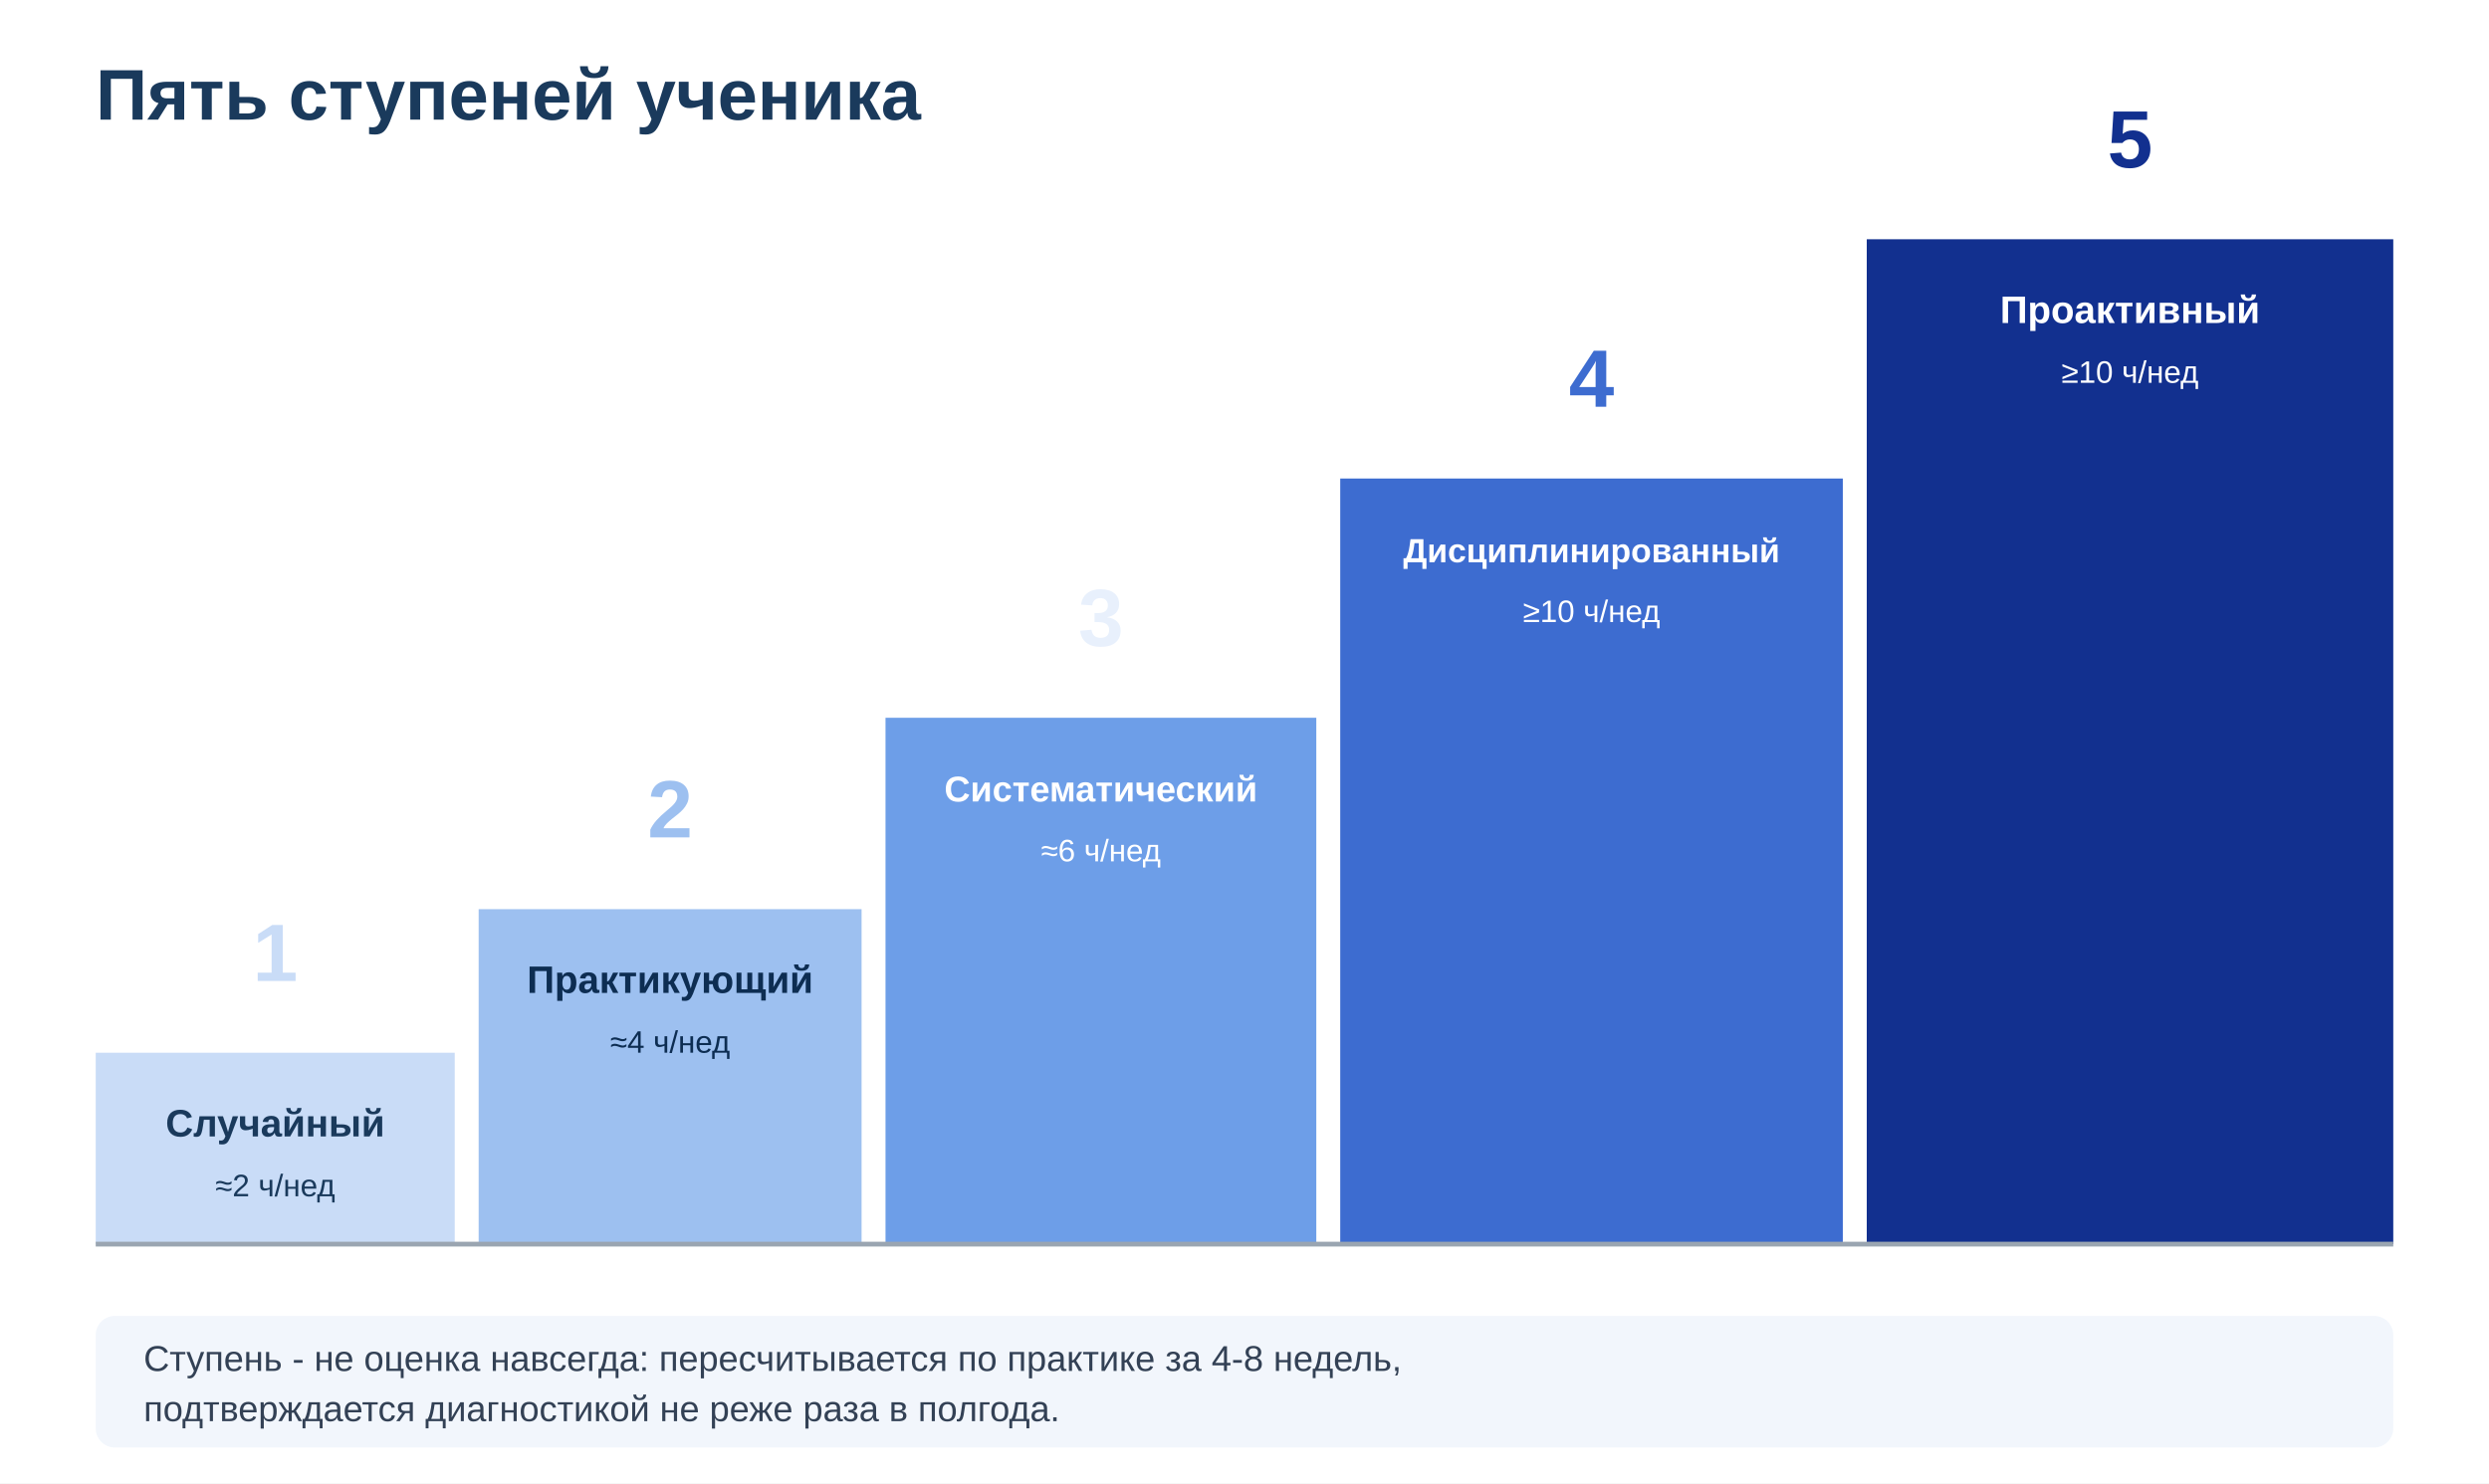
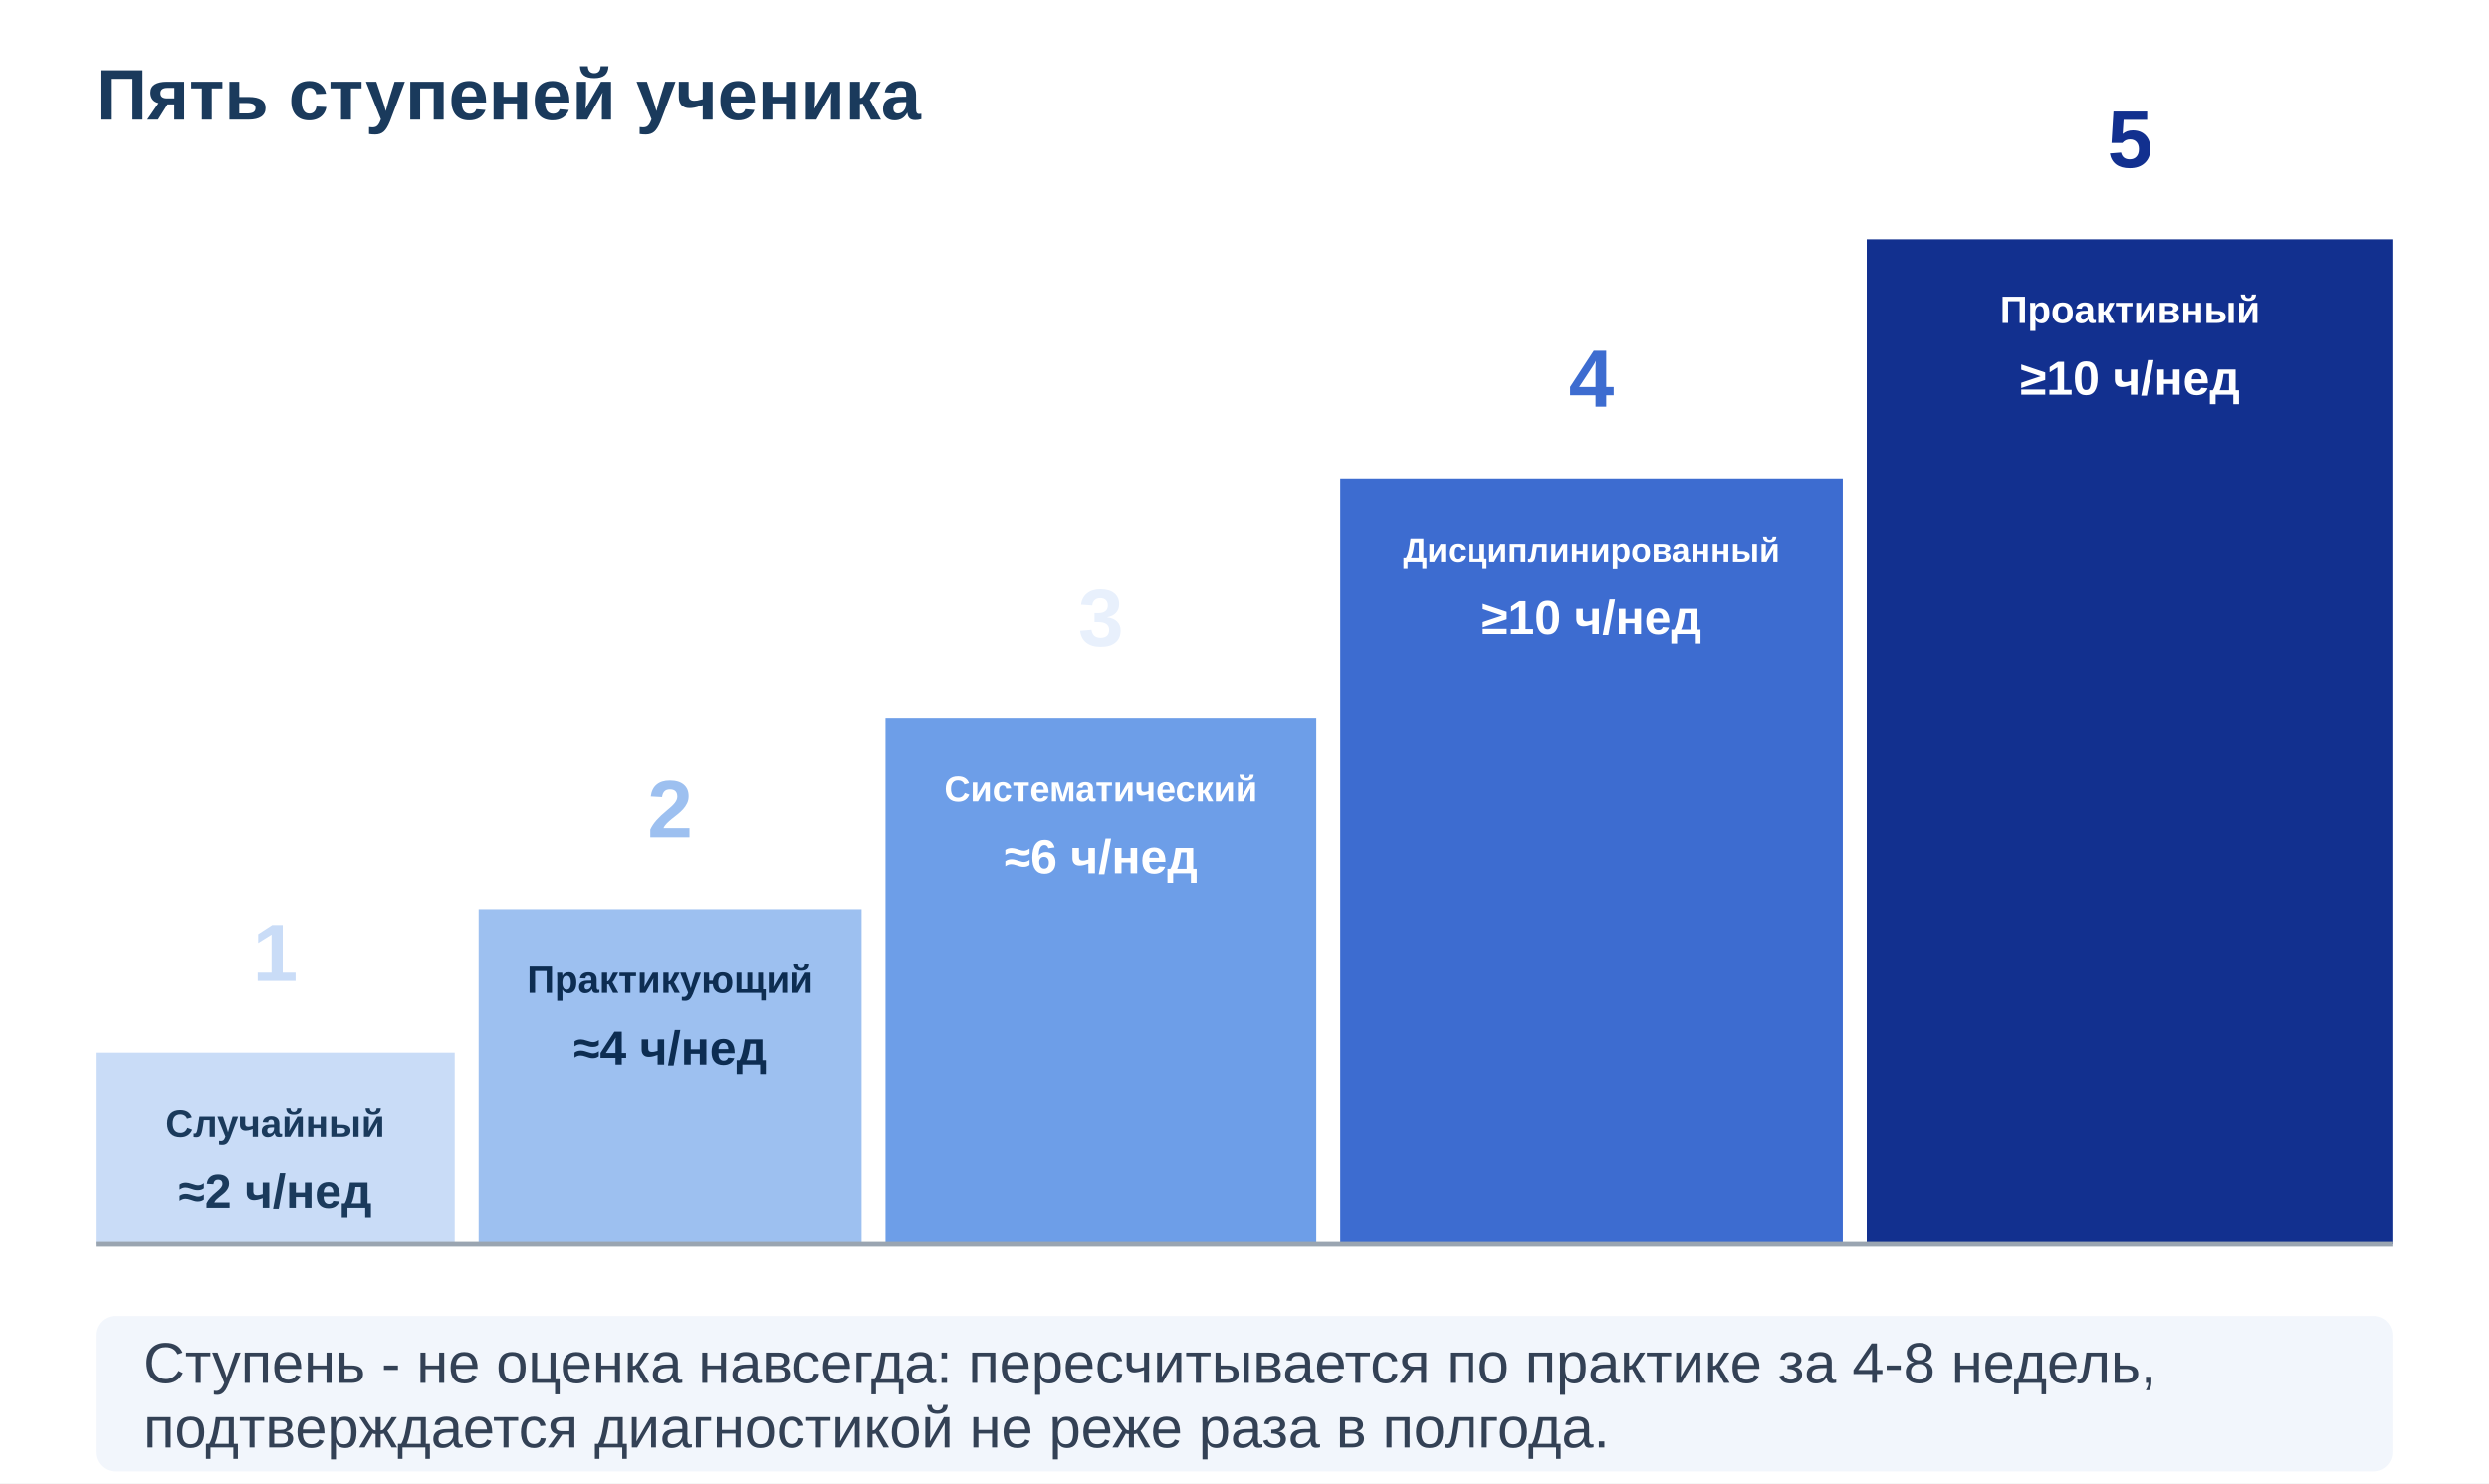
<svg xmlns="http://www.w3.org/2000/svg" viewBox="0 0 1040 620" font-family="Arial, sans-serif">
  <rect width="1040" height="620" fill="#ffffff" />
  <text x="40" y="50" font-size="30" font-weight="bold" fill="#1a3a5c">Пять ступеней ученика</text>
  <g text-anchor="middle">
    <rect x="40" y="440" width="150" height="80" fill="#c9dcf7" />
    <text x="115" y="410" font-size="34" font-weight="bold" fill="#c9dcf7">1</text>
    <text x="115" y="475" font-size="16" fill="#1a3a5c" font-weight="bold">Случайный</text>
-     <text x="115" y="500" font-size="13" fill="#1a3a5c">≈2 ч/нед</text>
+     <text x="115" y="505" font-size="20" font-weight="bold" fill="#1a3a5c">≈2 ч/нед</text>
    <rect x="200" y="380" width="160" height="140" fill="#9dc0f0" />
    <text x="280" y="350" font-size="34" font-weight="bold" fill="#9dc0f0">2</text>
    <text x="280" y="415" font-size="16" fill="#0d2d52" font-weight="bold">Практикующий</text>
-     <text x="280" y="440" font-size="13" fill="#0d2d52">≈4 ч/нед</text>
+     <text x="280" y="445" font-size="20" font-weight="bold" fill="#0d2d52">≈4 ч/нед</text>
    <rect x="370" y="300" width="180" height="220" fill="#6d9ee8" />
    <text x="460" y="270" font-size="34" font-weight="bold" fill="#e8f0fc">3</text>
    <text x="460" y="335" font-size="15" fill="#ffffff" font-weight="bold">Систематический</text>
-     <text x="460" y="360" font-size="13" fill="#ffffff">≈6 ч/нед</text>
+     <text x="460" y="365" font-size="20" font-weight="bold" fill="#ffffff">≈6 ч/нед</text>
    <rect x="560" y="200" width="210" height="320" fill="#3d6cd0" />
    <text x="665" y="170" font-size="34" font-weight="bold" fill="#3d6cd0">4</text>
    <text x="665" y="235" font-size="14" fill="#ffffff" font-weight="bold">Дисциплинированный</text>
-     <text x="665" y="260" font-size="13" fill="#ffffff">≥10 ч/нед</text>
+     <text x="665" y="265" font-size="20" font-weight="bold" fill="#ffffff">≥10 ч/нед</text>
    <rect x="780" y="100" width="220" height="420" fill="#12308f" />
    <text x="890" y="70" font-size="34" font-weight="bold" fill="#12308f">5</text>
    <text x="890" y="135" font-size="16" fill="#ffffff" font-weight="bold">Проактивный</text>
-     <text x="890" y="160" font-size="13" fill="#ffffff">≥10 ч/нед</text>
+     <text x="890" y="165" font-size="20" font-weight="bold" fill="#ffffff">≥10 ч/нед</text>
  </g>
  <line x1="40" y1="520" x2="1000" y2="520" stroke="#9aa5b1" stroke-width="2" />
-   <rect x="40" y="550" width="960" height="55" rx="8" fill="#f2f6fc" />
-   <text x="60" y="573" font-size="15" fill="#334155">Ступень - не оценка навсегда: пересчитывается по практике за 4-8 недель,</text>
-   <text x="60" y="594" font-size="15" fill="#334155">подтверждается диагностикой не реже раза в полгода.</text>
+   <rect x="40" y="550" width="960" height="65" rx="8" fill="#f2f6fc" />
+   <text x="60" y="578" font-size="24" fill="#334155">Ступень - не оценка навсегда: пересчитывается по практике за 4-8 недель,</text>
+   <text x="60" y="605" font-size="24" fill="#334155">подтверждается диагностикой не реже раза в полгода.</text>
</svg>
